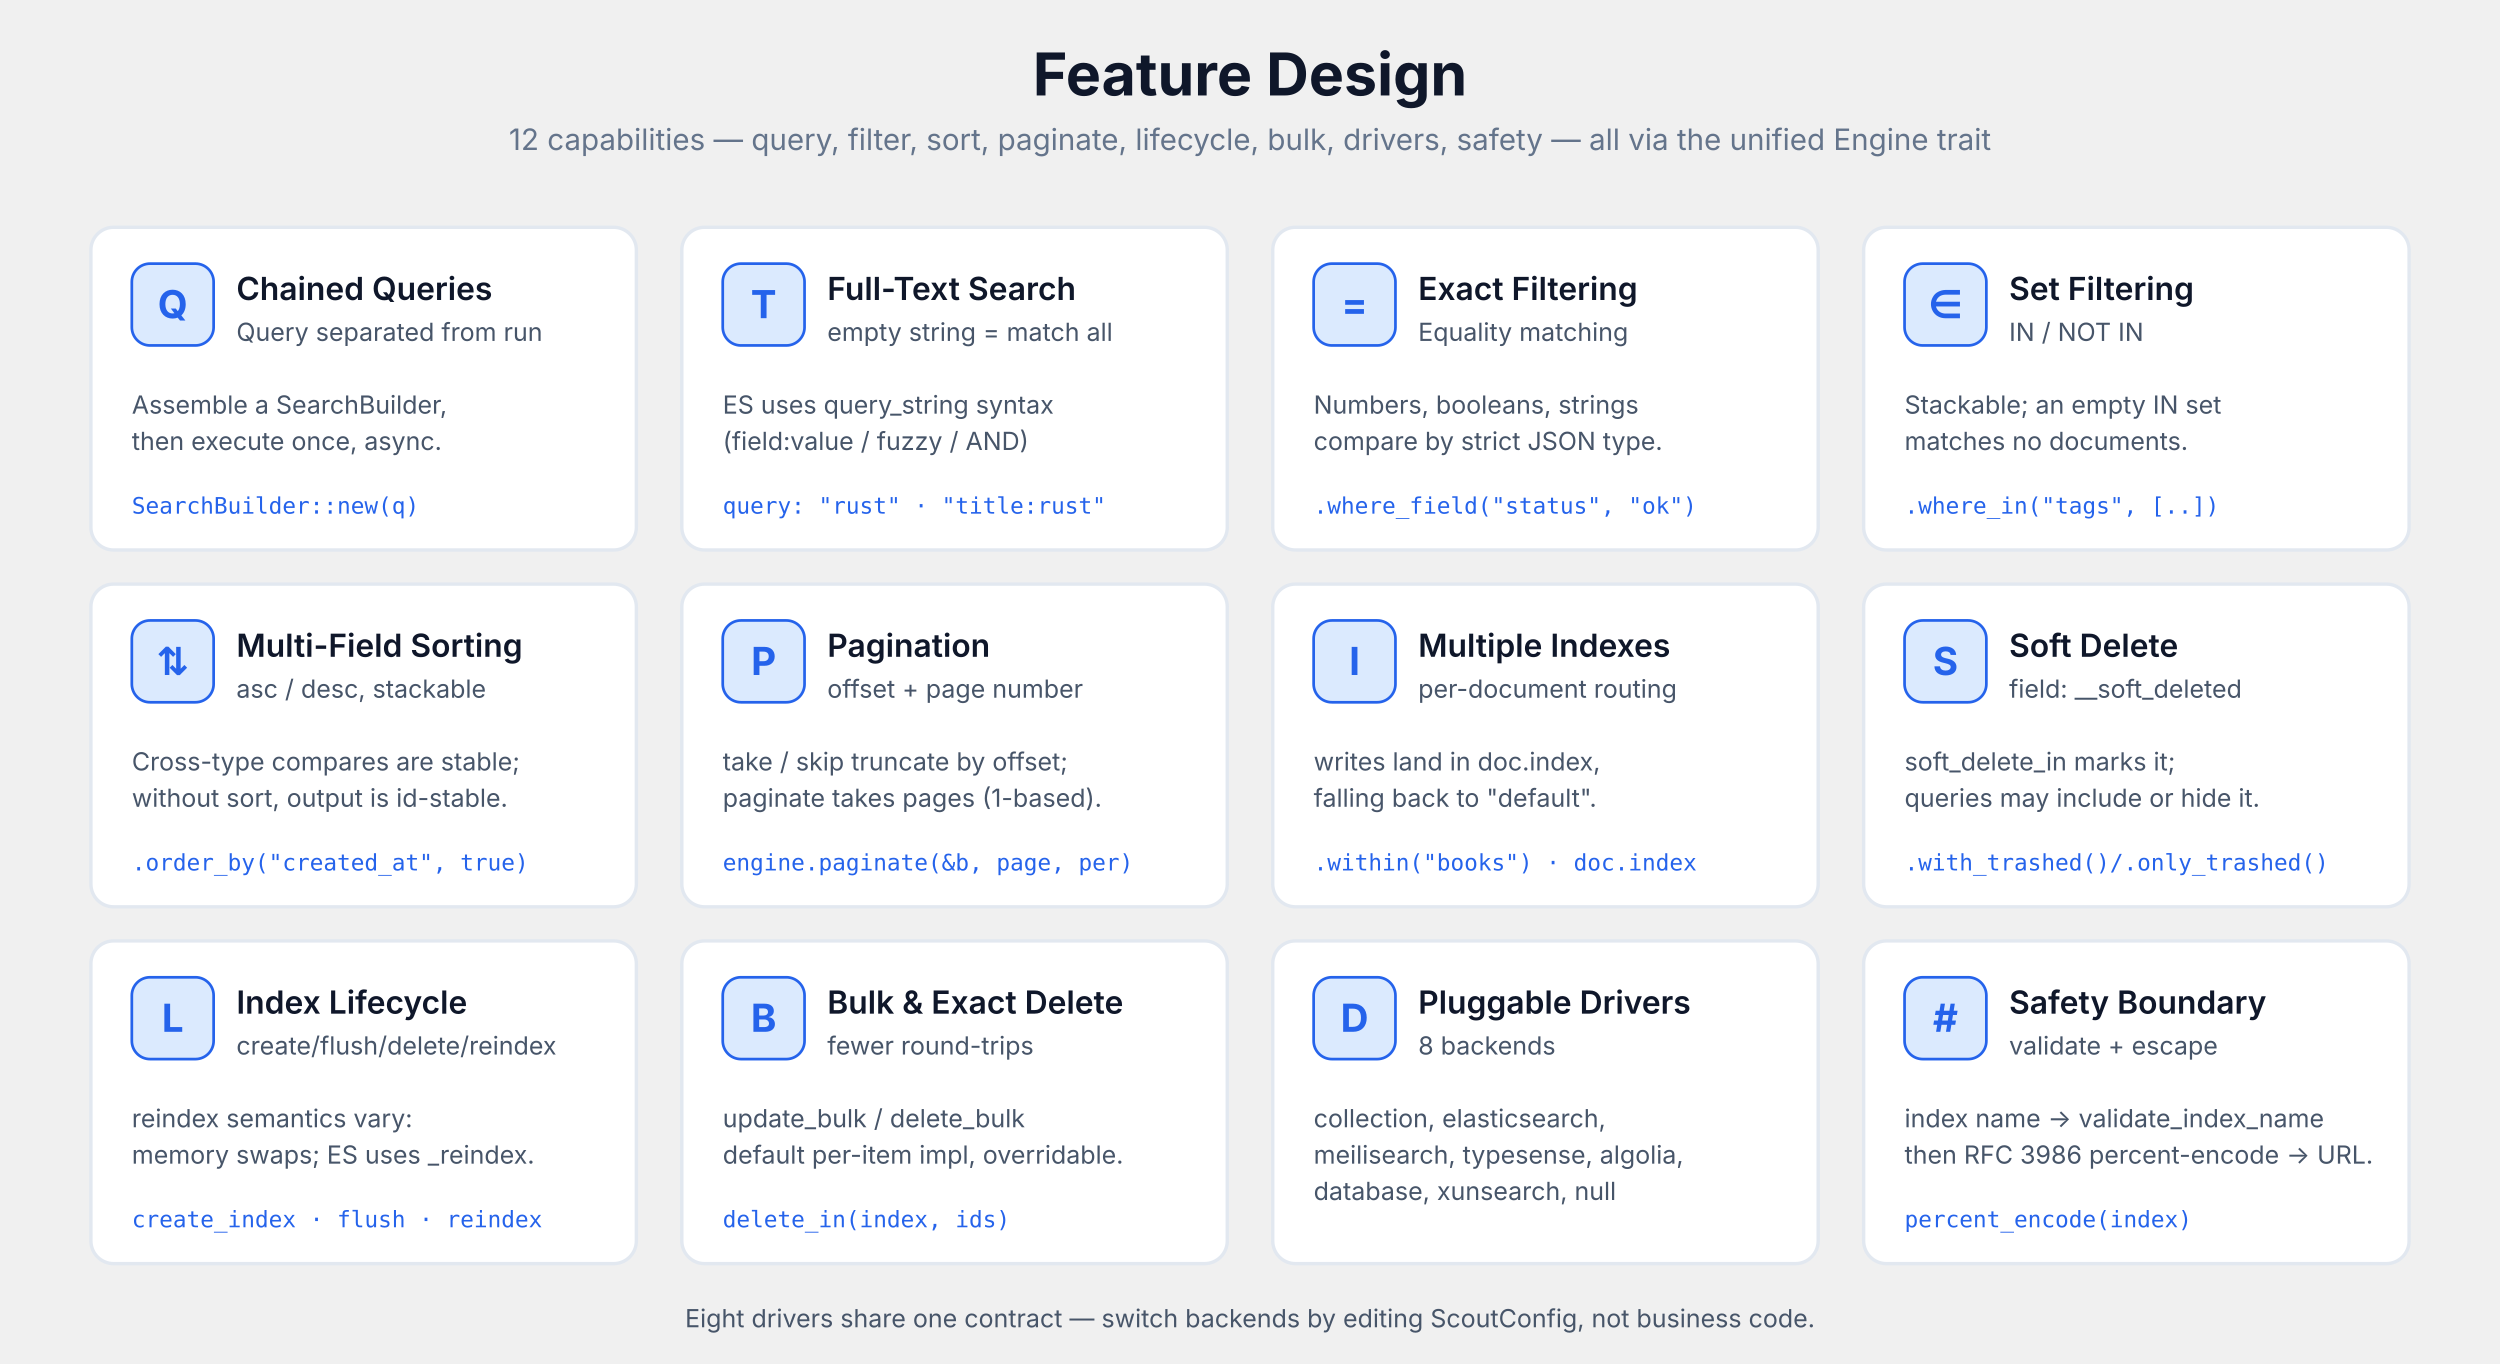
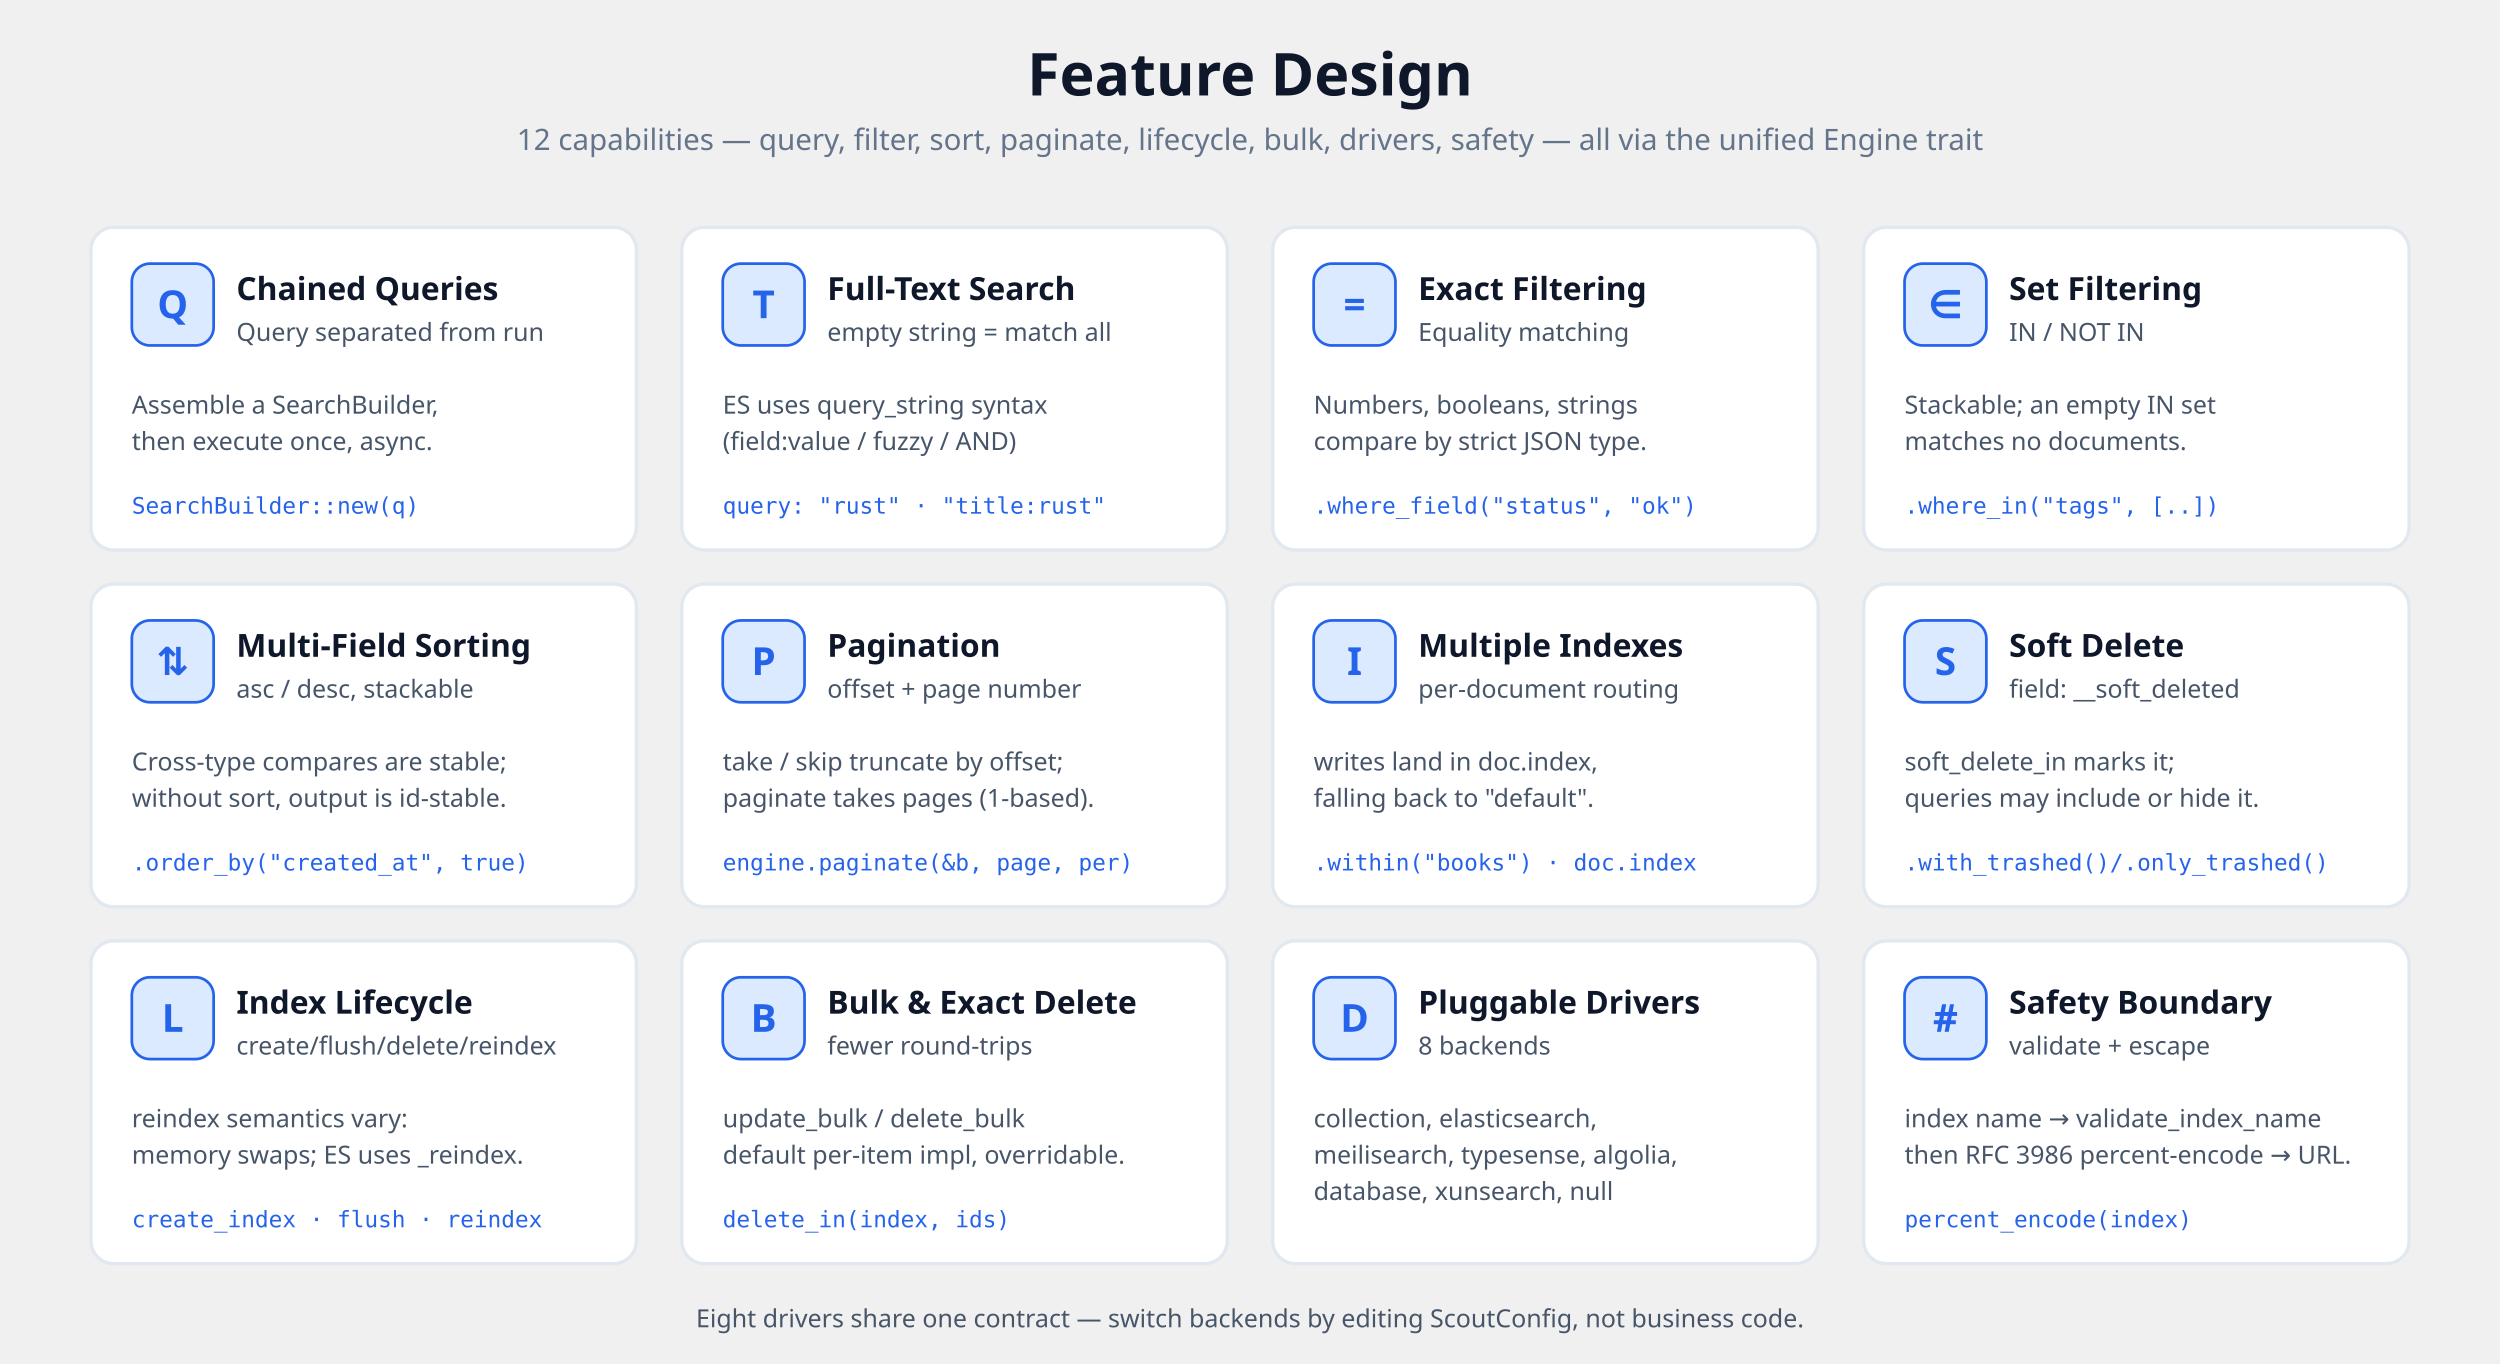
- <svg xmlns="http://www.w3.org/2000/svg" viewBox="0 0 1100 600" font-family="system-ui, -apple-system, 'Segoe UI', sans-serif" role="img" aria-labelledby="featTitle">
+ <svg xmlns="http://www.w3.org/2000/svg" viewBox="0 0 1100 600" font-family="system-ui, sans-serif" role="img" aria-labelledby="featTitle">
  <defs>
    <style>
      .title { font-size: 26px; font-weight: 700; fill: #0f172a; }
      .sub   { font-size: 13px; fill: #64748b; }
      .card  { fill: #ffffff; stroke: #e2e8f0; stroke-width: 1.5; }
      .name  { font-size: 14px; font-weight: 600; fill: #0f172a; }
      .desc  { font-size: 11px; fill: #475569; }
-       .api   { font-size: 10px; fill: #2563eb; font-family: ui-monospace, SFMono-Regular, Menlo, monospace; }
+       .api   { font-size: 10px; fill: #2563eb; font-family: ui-monospace, monospace; }
      .ico   { fill: #dbeafe; stroke: #2563eb; stroke-width: 1.2; }
      .ico-t { font-size: 17px; font-weight: 700; fill: #2563eb; }
      .n     { font-size: 10px; font-weight: 700; fill: #94a3b8; }
    </style>
  </defs>
  <text x="550" y="42" text-anchor="middle" class="title">Feature Design</text>
  <text x="550" y="66" text-anchor="middle" class="sub">12 capabilities — query, filter, sort, paginate, lifecycle, bulk, drivers, safety — all via the unified Engine trait</text>
  <rect x="40" y="100" width="240" height="142" rx="10" class="card" />
  <rect x="58" y="116" width="36" height="36" rx="8" class="ico" />
  <text x="76" y="140" text-anchor="middle" class="ico-t">Q</text>
  <text x="104" y="132" class="name">Chained Queries</text>
  <text x="104" y="150" class="desc">Query separated from run</text>
  <text x="58" y="182" class="desc">Assemble a SearchBuilder,</text>
  <text x="58" y="198" class="desc">then execute once, async.</text>
  <text x="58" y="226" class="api">SearchBuilder::new(q)</text>
  <rect x="300" y="100" width="240" height="142" rx="10" class="card" />
  <rect x="318" y="116" width="36" height="36" rx="8" class="ico" />
  <text x="336" y="140" text-anchor="middle" class="ico-t">T</text>
  <text x="364" y="132" class="name">Full-Text Search</text>
  <text x="364" y="150" class="desc">empty string = match all</text>
  <text x="318" y="182" class="desc">ES uses query_string syntax</text>
  <text x="318" y="198" class="desc">(field:value / fuzzy / AND)</text>
  <text x="318" y="226" class="api">query: "rust" · "title:rust"</text>
  <rect x="560" y="100" width="240" height="142" rx="10" class="card" />
  <rect x="578" y="116" width="36" height="36" rx="8" class="ico" />
  <text x="596" y="140" text-anchor="middle" class="ico-t">=</text>
  <text x="624" y="132" class="name">Exact Filtering</text>
  <text x="624" y="150" class="desc">Equality matching</text>
  <text x="578" y="182" class="desc">Numbers, booleans, strings</text>
  <text x="578" y="198" class="desc">compare by strict JSON type.</text>
  <text x="578" y="226" class="api">.where_field("status", "ok")</text>
  <rect x="820" y="100" width="240" height="142" rx="10" class="card" />
  <rect x="838" y="116" width="36" height="36" rx="8" class="ico" />
  <text x="856" y="140" text-anchor="middle" class="ico-t">∈</text>
  <text x="884" y="132" class="name">Set Filtering</text>
  <text x="884" y="150" class="desc">IN / NOT IN</text>
  <text x="838" y="182" class="desc">Stackable; an empty IN set</text>
  <text x="838" y="198" class="desc">matches no documents.</text>
  <text x="838" y="226" class="api">.where_in("tags", [..])</text>
  <rect x="40" y="257" width="240" height="142" rx="10" class="card" />
  <rect x="58" y="273" width="36" height="36" rx="8" class="ico" />
  <text x="76" y="297" text-anchor="middle" class="ico-t">⇅</text>
  <text x="104" y="289" class="name">Multi-Field Sorting</text>
  <text x="104" y="307" class="desc">asc / desc, stackable</text>
  <text x="58" y="339" class="desc">Cross-type compares are stable;</text>
  <text x="58" y="355" class="desc">without sort, output is id-stable.</text>
  <text x="58" y="383" class="api">.order_by("created_at", true)</text>
  <rect x="300" y="257" width="240" height="142" rx="10" class="card" />
  <rect x="318" y="273" width="36" height="36" rx="8" class="ico" />
  <text x="336" y="297" text-anchor="middle" class="ico-t">P</text>
  <text x="364" y="289" class="name">Pagination</text>
  <text x="364" y="307" class="desc">offset + page number</text>
  <text x="318" y="339" class="desc">take / skip truncate by offset;</text>
  <text x="318" y="355" class="desc">paginate takes pages (1-based).</text>
  <text x="318" y="383" class="api">engine.paginate(&amp;b, page, per)</text>
  <rect x="560" y="257" width="240" height="142" rx="10" class="card" />
  <rect x="578" y="273" width="36" height="36" rx="8" class="ico" />
  <text x="596" y="297" text-anchor="middle" class="ico-t">I</text>
  <text x="624" y="289" class="name">Multiple Indexes</text>
  <text x="624" y="307" class="desc">per-document routing</text>
  <text x="578" y="339" class="desc">writes land in doc.index,</text>
  <text x="578" y="355" class="desc">falling back to "default".</text>
  <text x="578" y="383" class="api">.within("books") · doc.index</text>
  <rect x="820" y="257" width="240" height="142" rx="10" class="card" />
  <rect x="838" y="273" width="36" height="36" rx="8" class="ico" />
  <text x="856" y="297" text-anchor="middle" class="ico-t">S</text>
  <text x="884" y="289" class="name">Soft Delete</text>
  <text x="884" y="307" class="desc">field: __soft_deleted</text>
  <text x="838" y="339" class="desc">soft_delete_in marks it;</text>
  <text x="838" y="355" class="desc">queries may include or hide it.</text>
  <text x="838" y="383" class="api">.with_trashed()/.only_trashed()</text>
  <rect x="40" y="414" width="240" height="142" rx="10" class="card" />
  <rect x="58" y="430" width="36" height="36" rx="8" class="ico" />
  <text x="76" y="454" text-anchor="middle" class="ico-t">L</text>
  <text x="104" y="446" class="name">Index Lifecycle</text>
  <text x="104" y="464" class="desc">create/flush/delete/reindex</text>
  <text x="58" y="496" class="desc">reindex semantics vary:</text>
  <text x="58" y="512" class="desc">memory swaps; ES uses _reindex.</text>
  <text x="58" y="540" class="api">create_index · flush · reindex</text>
  <rect x="300" y="414" width="240" height="142" rx="10" class="card" />
  <rect x="318" y="430" width="36" height="36" rx="8" class="ico" />
  <text x="336" y="454" text-anchor="middle" class="ico-t">B</text>
  <text x="364" y="446" class="name">Bulk &amp; Exact Delete</text>
  <text x="364" y="464" class="desc">fewer round-trips</text>
  <text x="318" y="496" class="desc">update_bulk / delete_bulk</text>
  <text x="318" y="512" class="desc">default per-item impl, overridable.</text>
  <text x="318" y="540" class="api">delete_in(index, ids)</text>
  <rect x="560" y="414" width="240" height="142" rx="10" class="card" />
  <rect x="578" y="430" width="36" height="36" rx="8" class="ico" />
  <text x="596" y="454" text-anchor="middle" class="ico-t">D</text>
  <text x="624" y="446" class="name">Pluggable Drivers</text>
  <text x="624" y="464" class="desc">8 backends</text>
  <text x="578" y="496" class="desc">collection, elasticsearch,</text>
  <text x="578" y="512" class="desc">meilisearch, typesense, algolia,</text>
  <text x="578" y="528" class="desc">database, xunsearch, null</text>
  <rect x="820" y="414" width="240" height="142" rx="10" class="card" />
  <rect x="838" y="430" width="36" height="36" rx="8" class="ico" />
  <text x="856" y="454" text-anchor="middle" class="ico-t">#</text>
  <text x="884" y="446" class="name">Safety Boundary</text>
  <text x="884" y="464" class="desc">validate + escape</text>
  <text x="838" y="496" class="desc">index name → validate_index_name</text>
  <text x="838" y="512" class="desc">then RFC 3986 percent-encode → URL.</text>
  <text x="838" y="540" class="api">percent_encode(index)</text>
  <text x="550" y="584" text-anchor="middle" class="desc">Eight drivers share one contract — switch backends by editing ScoutConfig, not business code.</text>
</svg>
